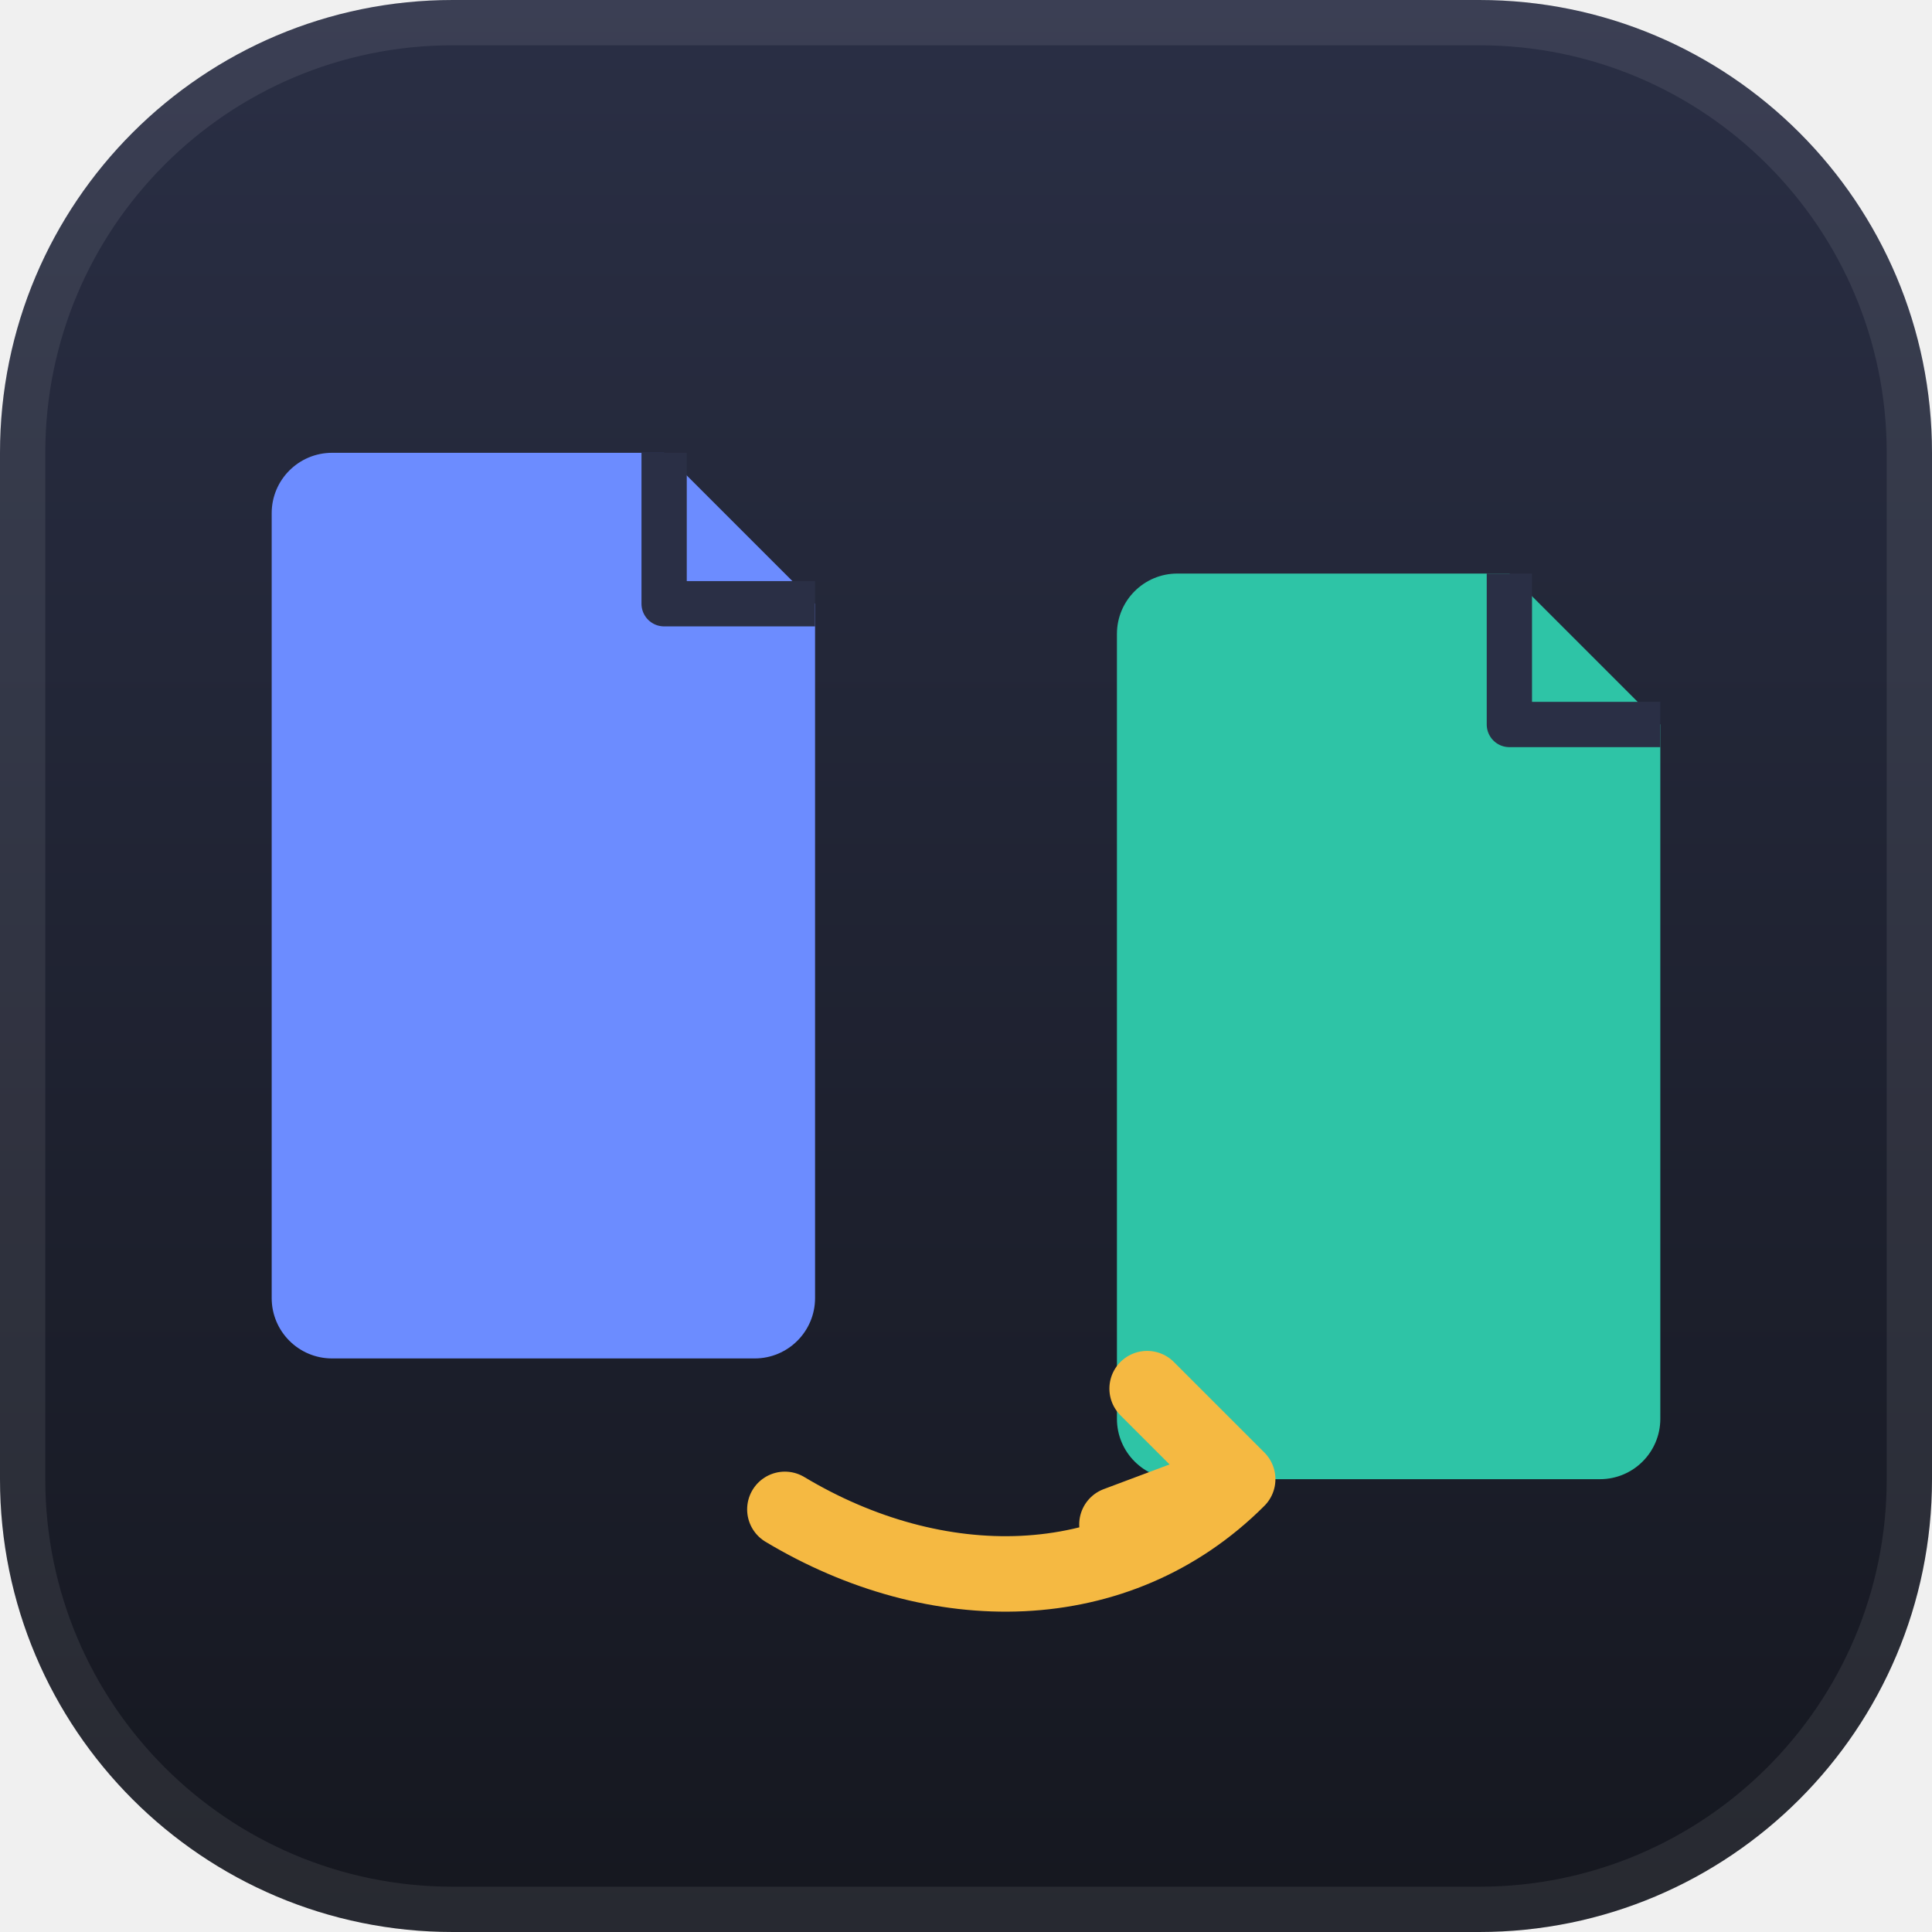
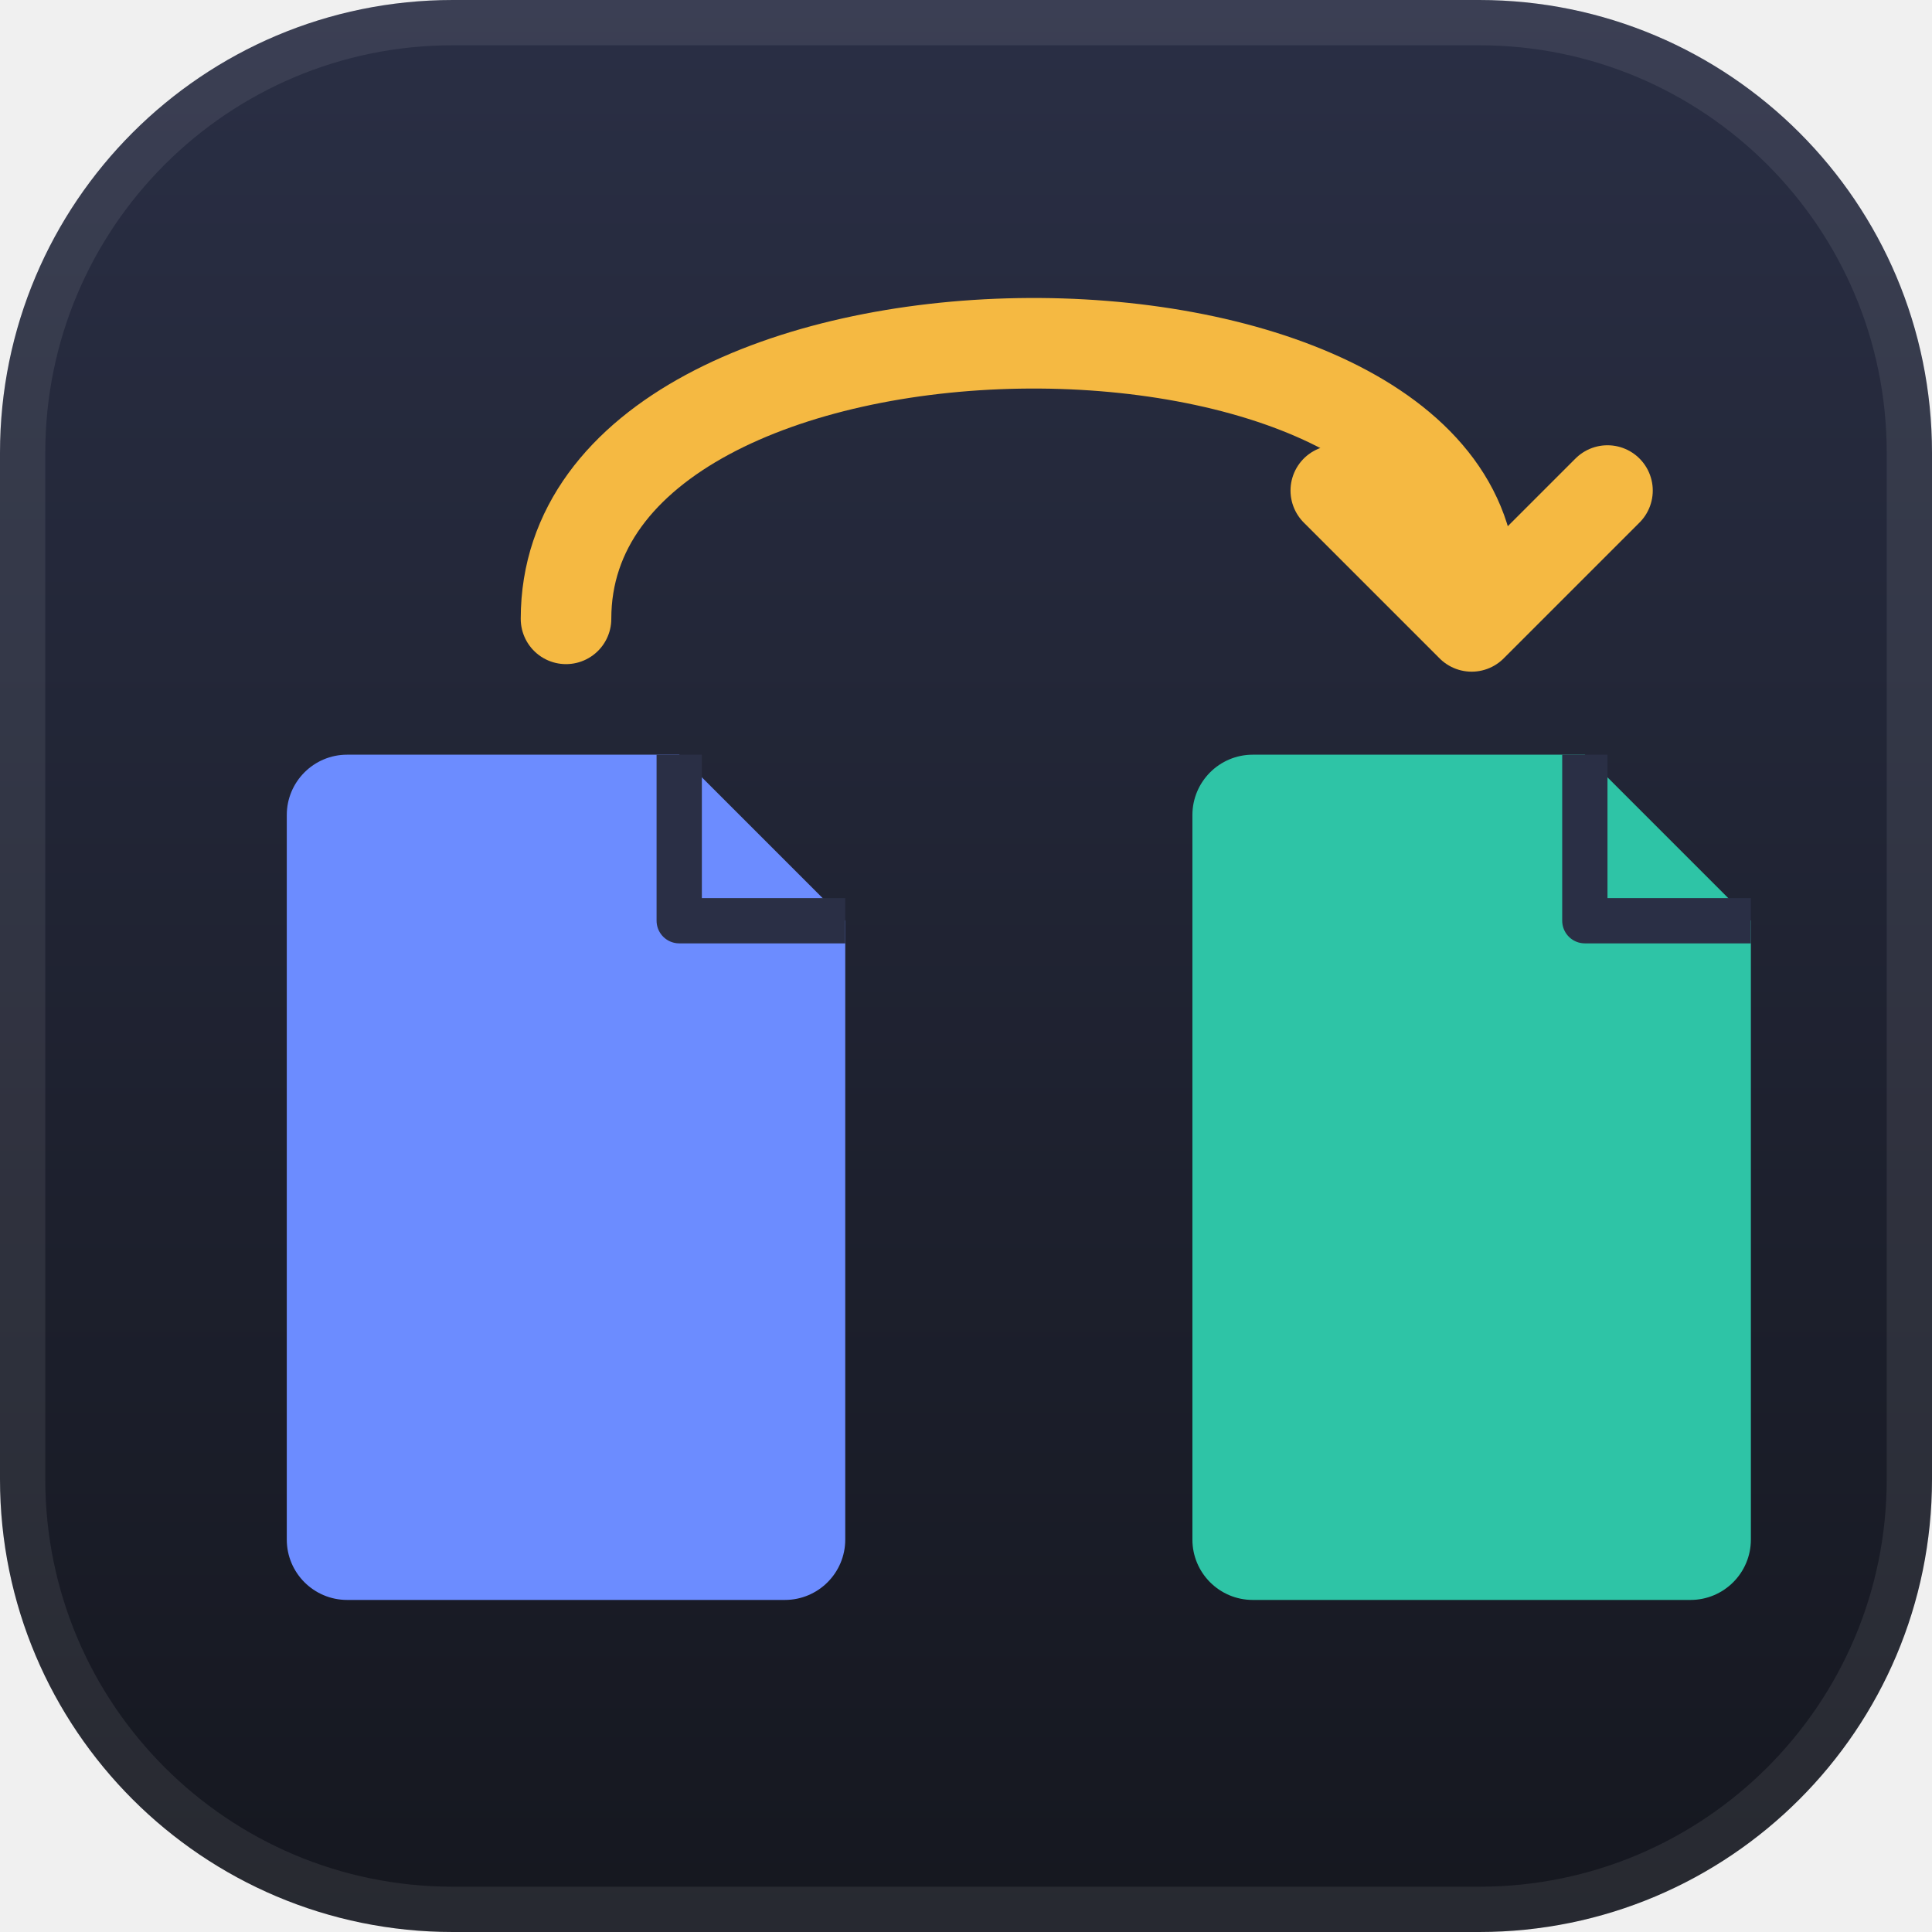
<svg xmlns="http://www.w3.org/2000/svg" viewBox="0 0 128 128" role="img" aria-label="Shiftdeck">
  <defs>
    <linearGradient id="sd-tile" x1="0" y1="0" x2="0" y2="1">
      <stop offset="0" stop-color="#2a2f45" />
      <stop offset="1" stop-color="#15171f" />
    </linearGradient>
  </defs>
  <rect width="128" height="128" rx="30" fill="url(#sd-tile)" />
  <rect x="1.5" y="1.5" width="125" height="125" rx="28.5" fill="none" stroke="#fff" stroke-opacity=".08" stroke-width="3" />
-   <path d="M22 30h22l10 10v46a4 4 0 0 1-4 4H22a4 4 0 0 1-4-4V34a4 4 0 0 1 4-4z" fill="#6c8cff" />
-   <path d="M44 30v10h10" fill="none" stroke="#2a2f45" stroke-width="3" stroke-linejoin="round" />
-   <path d="M78 38h22l10 10v46a4 4 0 0 1-4 4H78a4 4 0 0 1-4-4V42a4 4 0 0 1 4-4z" fill="#2ec4a6" />
-   <path d="M100 38v10h10" fill="none" stroke="#2a2f45" stroke-width="3" stroke-linejoin="round" />
-   <path d="M52 100c10 6 22 6 30-2M76 92l6 6-8 3" fill="none" stroke="#f5b942" stroke-width="5" stroke-linecap="round" stroke-linejoin="round" />
+   <path d="M23 50h22l11 11v41a4 4 0 0 1-4 4H23a4 4 0 0 1-4-4V54a4 4 0 0 1 4-4z" fill="#6c8cff" />
+   <path d="M45 50v11h11" fill="none" stroke="#2a2f45" stroke-width="3" stroke-linejoin="round" />
+   <path d="M83 50h22l11 11v41a4 4 0 0 1-4 4H83a4 4 0 0 1-4-4V54a4 4 0 0 1 4-4z" fill="#2ec4a6" />
+   <path d="M105 50v11h11" fill="none" stroke="#2a2f45" stroke-width="3" stroke-linejoin="round" />
+   <path d="M37.5 41C37.5 17 97.5 17 97.5 39" fill="none" stroke="#f5b942" stroke-width="6" stroke-linecap="round" />
+   <path d="M88.5 32.5 97.5 41.5 106.5 32.5" fill="none" stroke="#f5b942" stroke-width="6" stroke-linecap="round" stroke-linejoin="round" />
</svg>
